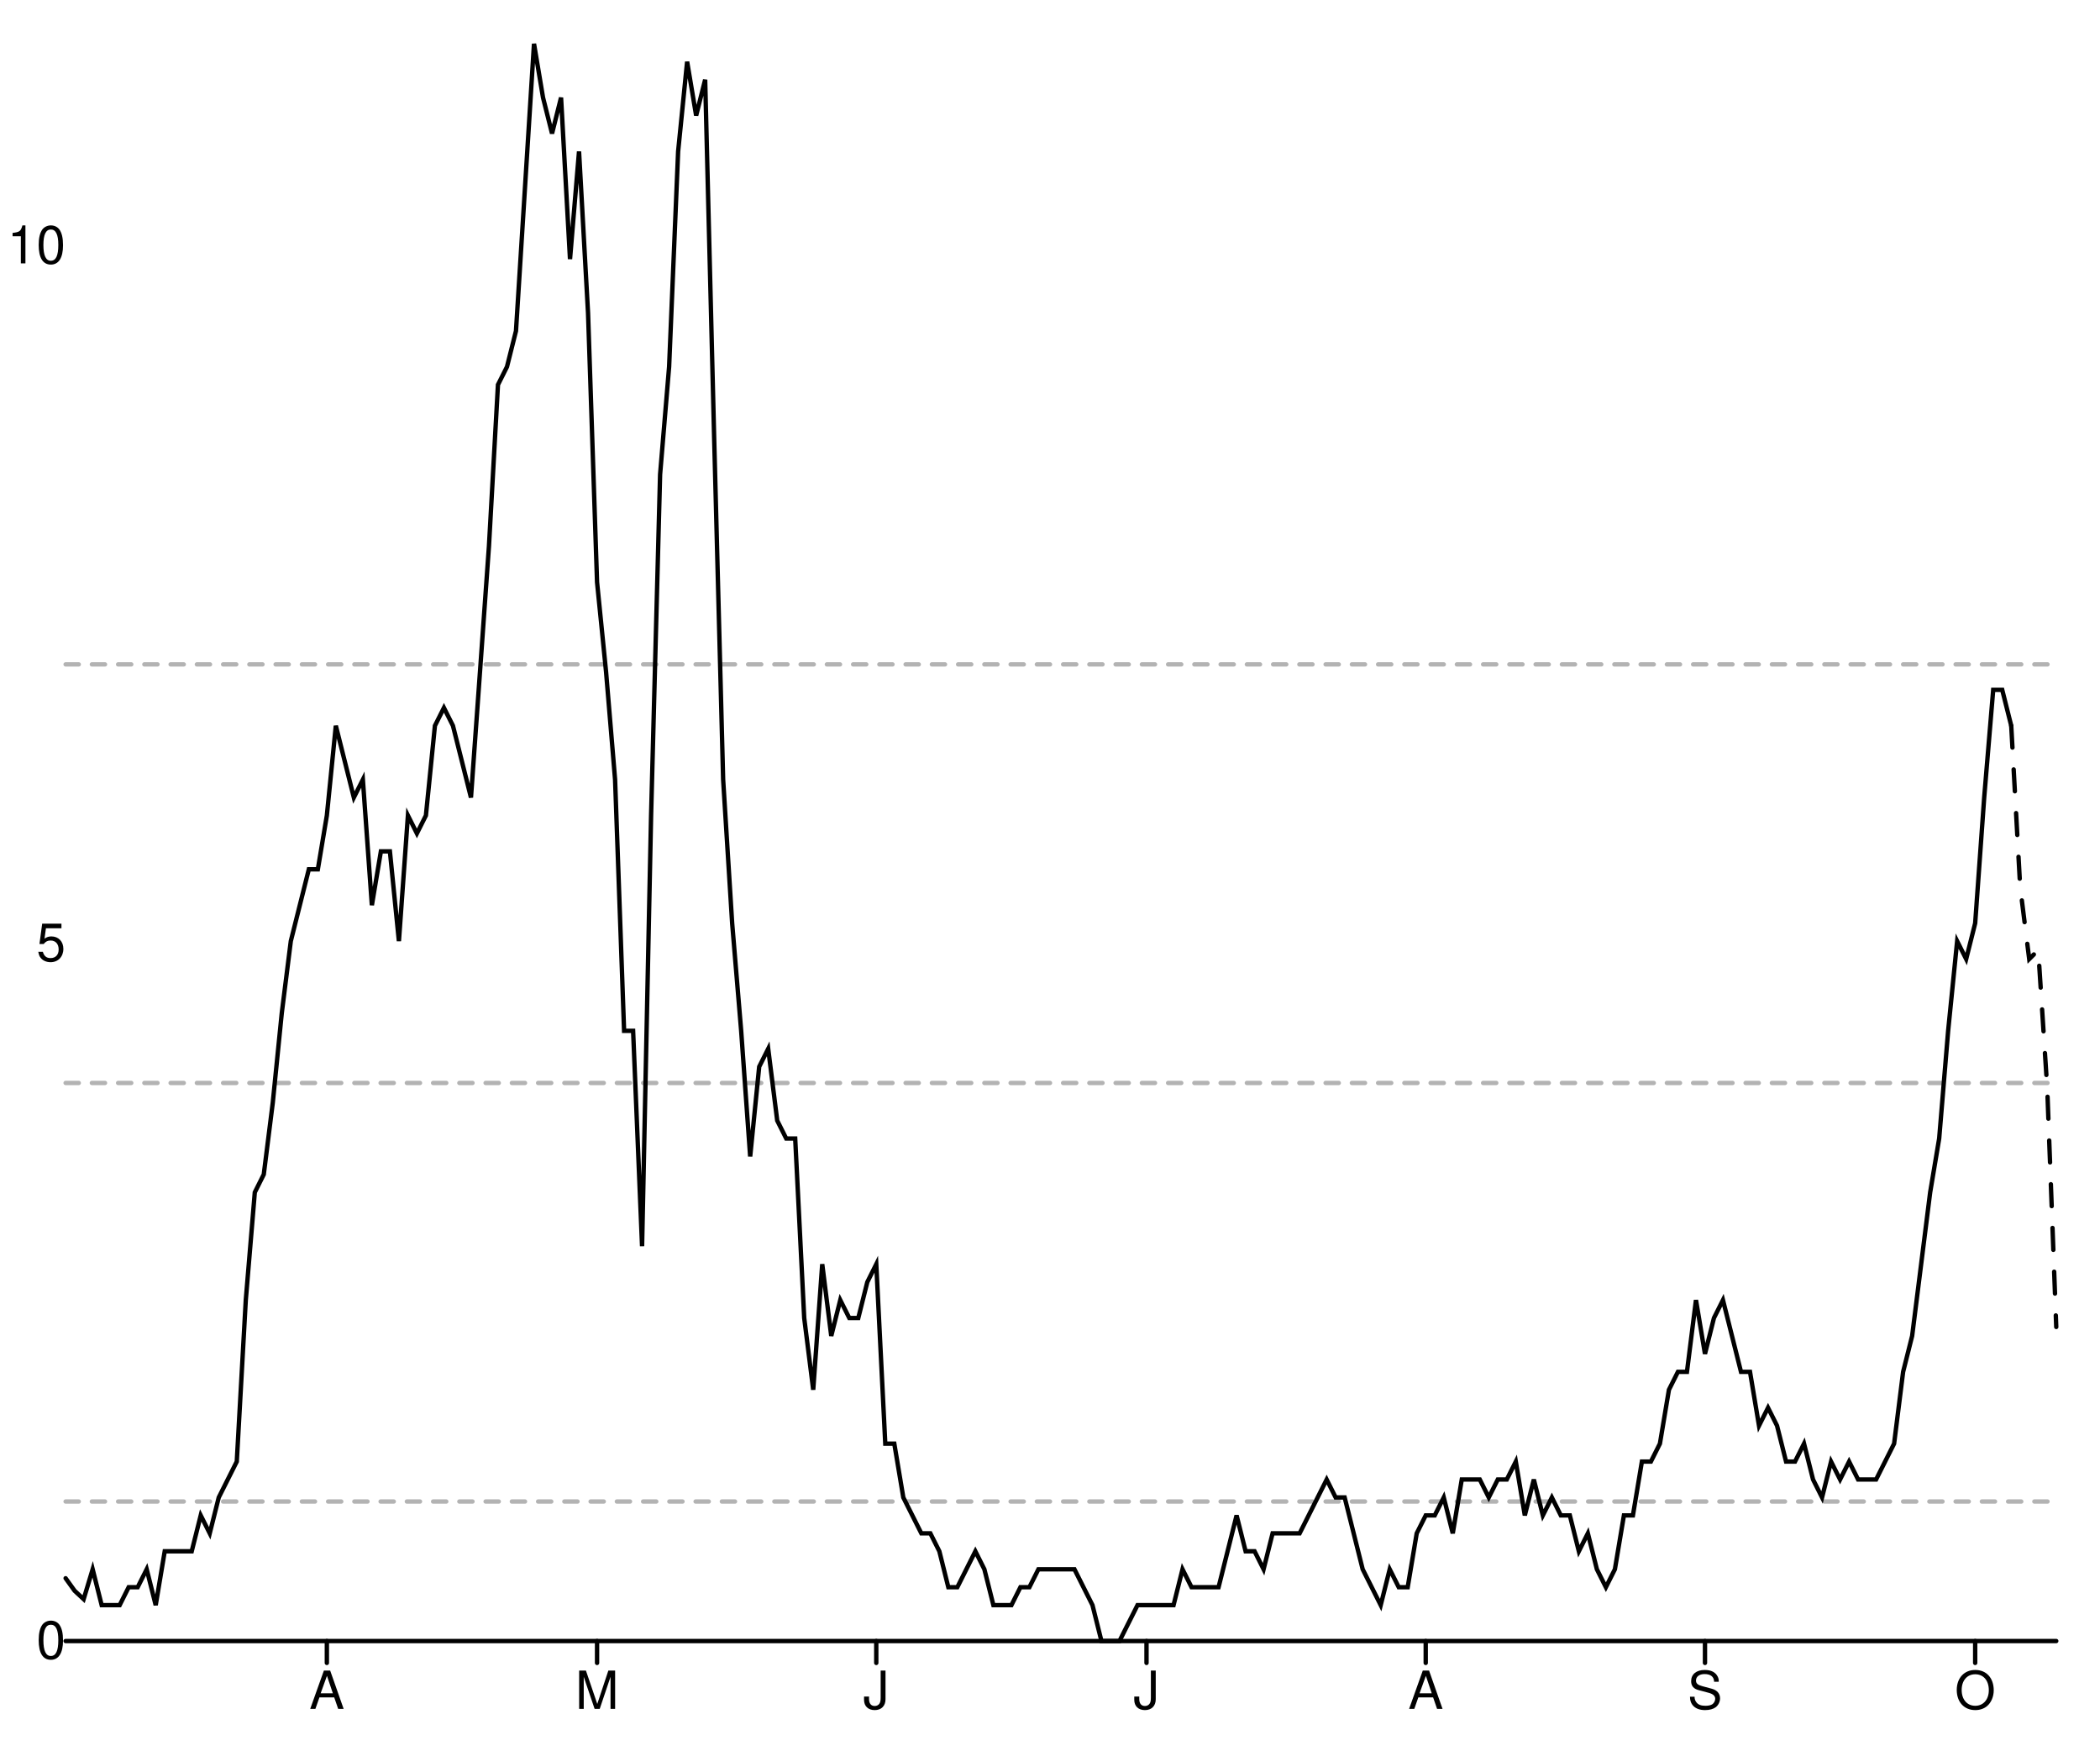
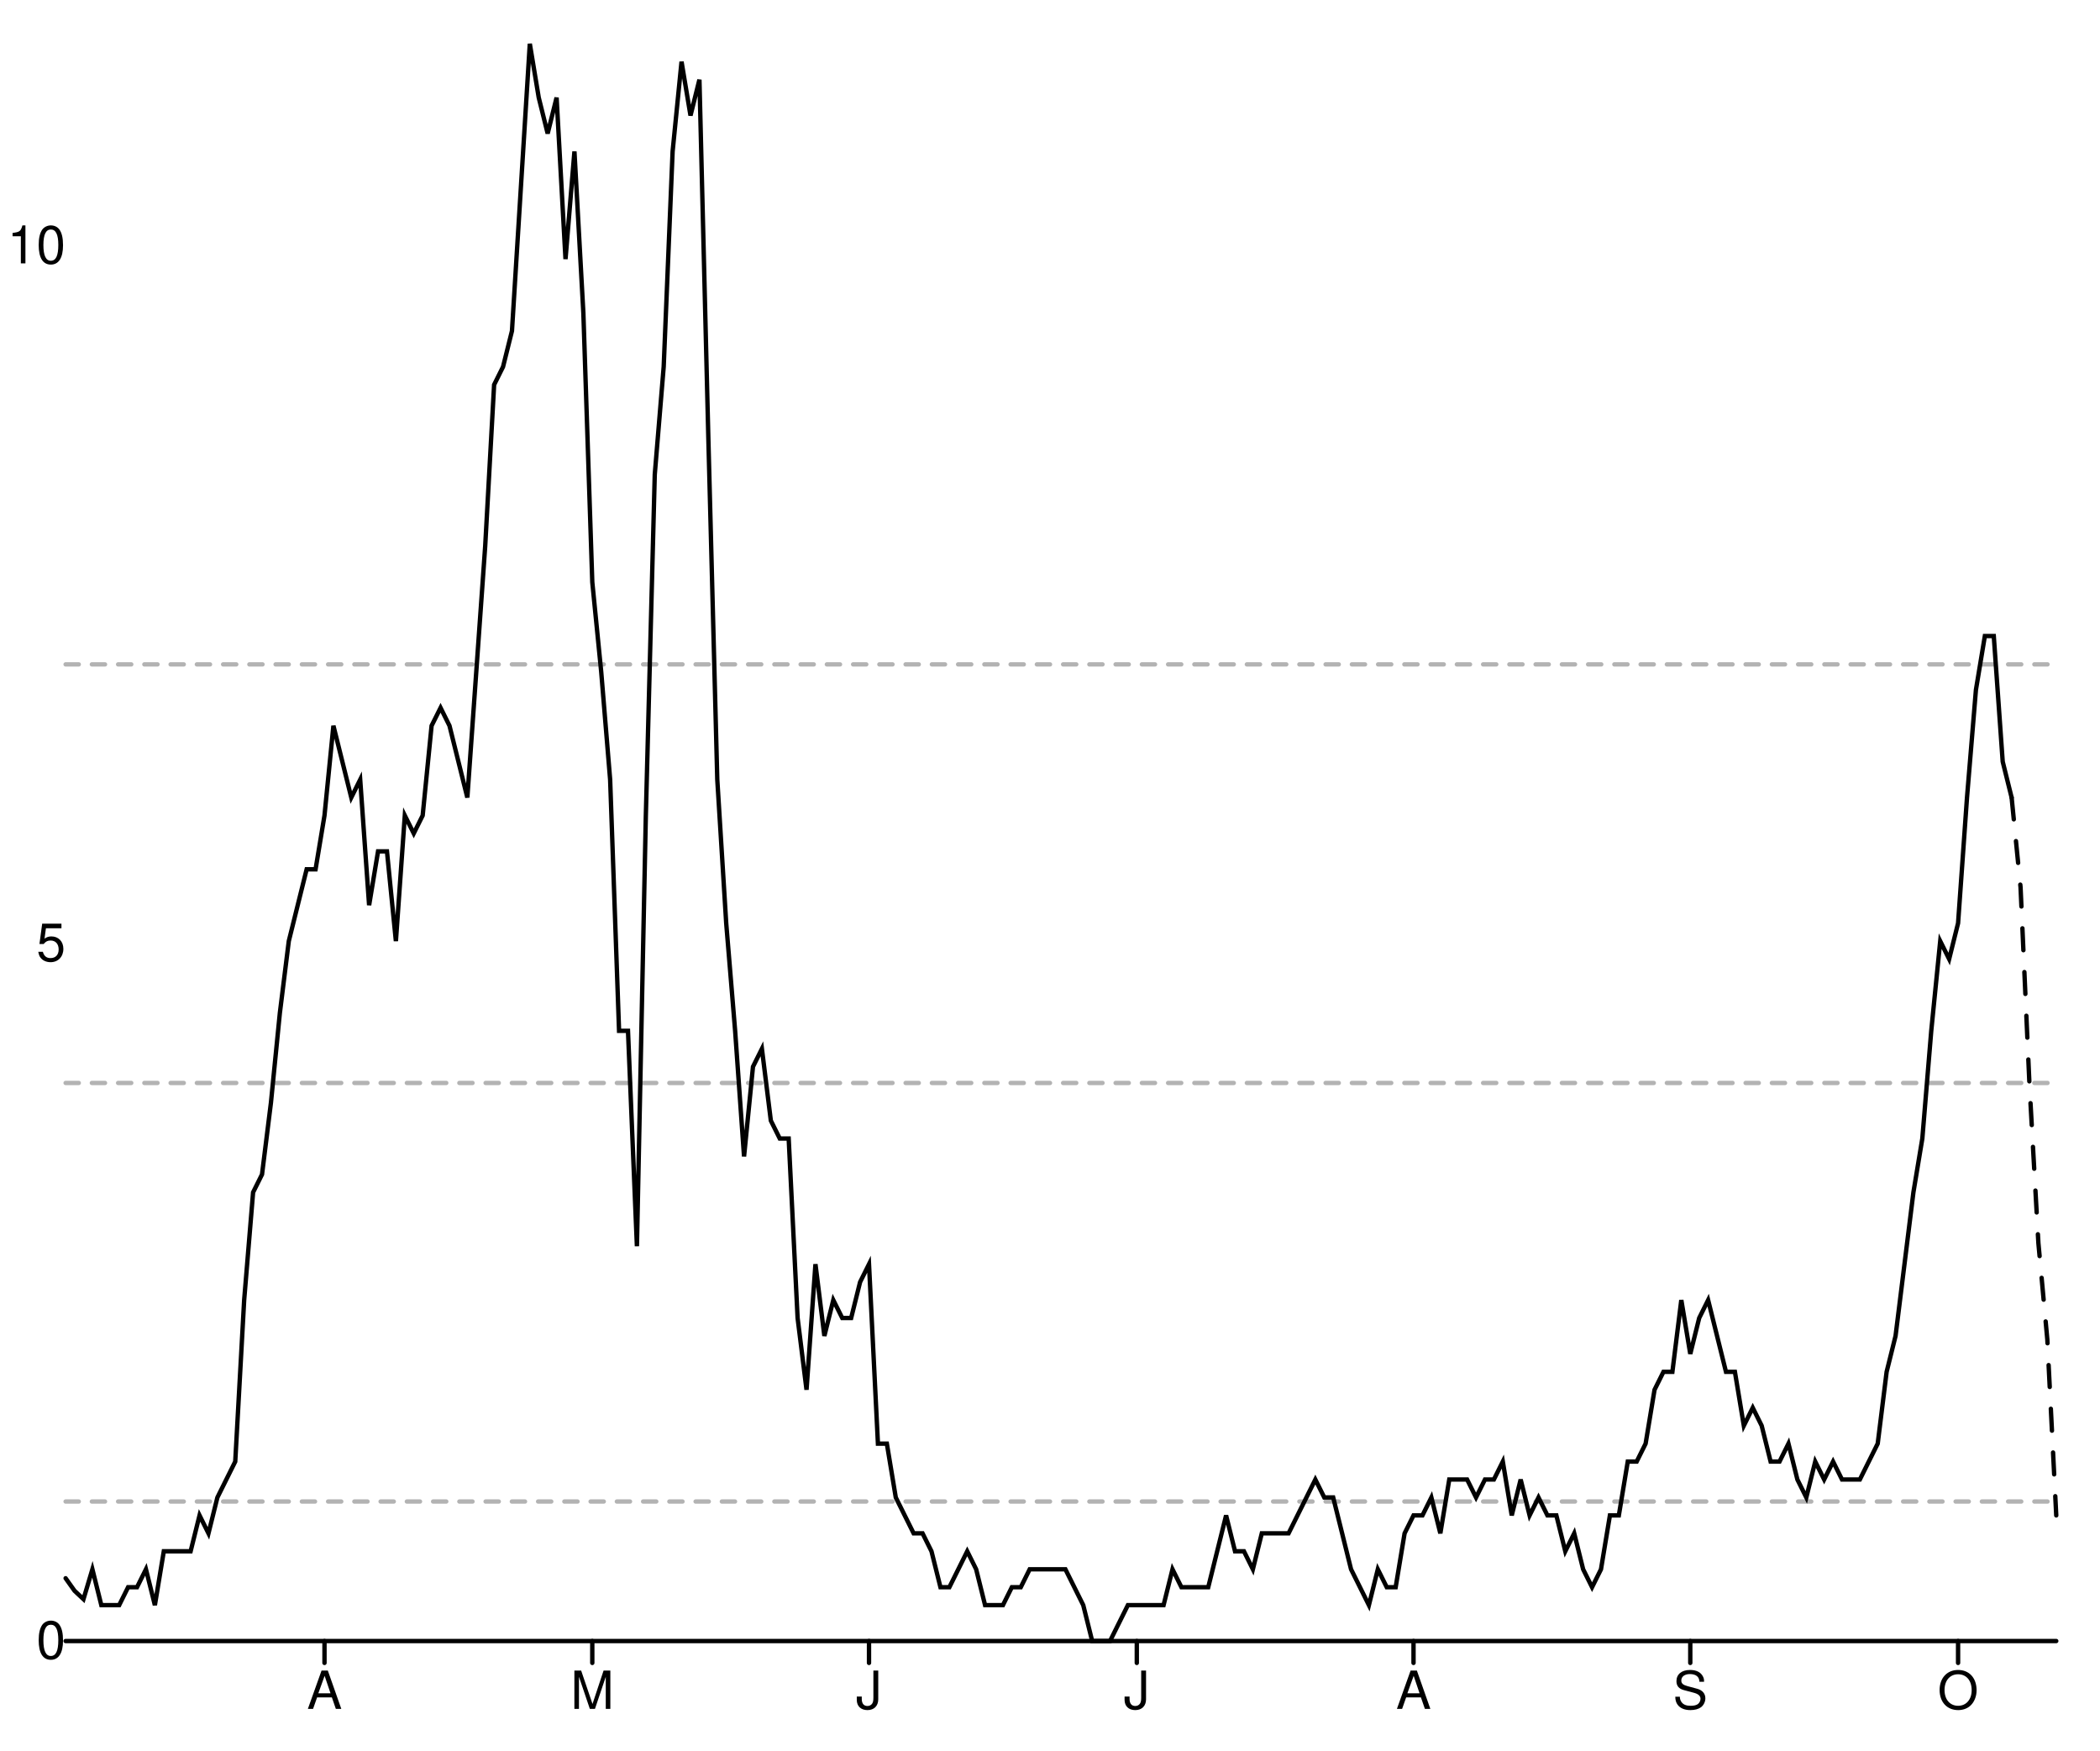
<svg xmlns="http://www.w3.org/2000/svg" width="480" height="400" viewBox="0 0 480 400" style="overflow:display" preserveAspectRatio="xMinYMin meet" overflow="visible">
  <defs>
    <style>
	.data-series path.line { fill-opacity: 0; stroke: black; }
	.data-series path.line.dotted { stroke-dasharray: 12 20 }
	.data-series circle { display: none; }
	.data-series:hover path.line, .data-series.on path.line { stroke-width: 1; }
	.data-series:hover circle, .data-series.on circle { display: inline; }
	.data-series circle:hover, .data-series circle.on { r: 1px!important; }
	.graph-grid { font-family: "Helvetica Neue",Helvetica,Arial,"Lucida Grande",sans-serif; }
	.graph-grid line { stroke: black; stroke-width: 1; stroke-linecap: round; }
	.graph-grid.graph-grid-x text { text-anchor: middle; dominant-baseline: hanging; transform: translateY(10px); }
	.graph-grid.graph-grid-y text { text-anchor: end; dominant-baseline: middle; transform: translateX(-10px); }
	</style>
  </defs>
  <g class="graph-grid graph-grid-y">
    <line x1="15.00" y1="375.00" x2="470.00" y2="375.00" data-left="15" />
    <text x="25" y="375" text-anchor="end">0</text>
    <text x="25" y="215.585" text-anchor="end">5</text>
    <text x="25" y="56.17" text-anchor="end">10</text>
    <text style="text-anchor:middle;dominant-baseline:hanging;font-weight:bold;transform: translateY(192.5px) rotate(-90deg);" />
  </g>
  <g class="graph-grid graph-grid-x">
-     <line class="tick" x1="74.71" y1="375.00" x2="74.71" y2="380.00" />
-     <text x="74.706" y="375" text-anchor="middle">A</text>
-     <line class="tick" x1="136.47" y1="375.00" x2="136.47" y2="380.00" />
-     <text x="136.471" y="375" text-anchor="middle">M</text>
-     <line class="tick" x1="200.29" y1="375.00" x2="200.29" y2="380.00" />
-     <text x="200.294" y="375" text-anchor="middle">J</text>
-     <line class="tick" x1="262.06" y1="375.00" x2="262.06" y2="380.00" />
-     <text x="262.059" y="375" text-anchor="middle">J</text>
-     <line class="tick" x1="325.88" y1="375.00" x2="325.88" y2="380.00" />
-     <text x="325.882" y="375" text-anchor="middle">A</text>
-     <line class="tick" x1="389.71" y1="375.00" x2="389.71" y2="380.00" />
-     <text x="389.706" y="375" text-anchor="middle">S</text>
-     <line class="tick" x1="451.47" y1="375.00" x2="451.47" y2="380.00" />
-     <text x="451.471" y="375" text-anchor="middle">O</text>
+     <line class="tick" x1="74.17" y1="375.00" x2="74.17" y2="380.00" />
+     <text x="74.17" y="375" text-anchor="middle">A</text>
+     <line class="tick" x1="135.38" y1="375.00" x2="135.38" y2="380.00" />
+     <text x="135.381" y="375" text-anchor="middle">M</text>
+     <line class="tick" x1="198.63" y1="375.00" x2="198.63" y2="380.00" />
+     <text x="198.632" y="375" text-anchor="middle">J</text>
+     <line class="tick" x1="259.84" y1="375.00" x2="259.84" y2="380.00" />
+     <text x="259.843" y="375" text-anchor="middle">J</text>
+     <line class="tick" x1="323.09" y1="375.00" x2="323.09" y2="380.00" />
+     <text x="323.094" y="375" text-anchor="middle">A</text>
+     <line class="tick" x1="386.35" y1="375.00" x2="386.35" y2="380.00" />
+     <text x="386.345" y="375" text-anchor="middle">S</text>
+     <line class="tick" x1="447.56" y1="375.00" x2="447.56" y2="380.00" />
+     <text x="447.556" y="375" text-anchor="middle">O</text>
    <text style="text-anchor:middle;dominant-baseline:hanging;font-weight:bold;transform: translateY(192.5px) rotate(-90deg);" />
  </g>
  <g data-series="widespread" class="data-series">
    <path d="M 15.00,151.82L 470.00,151.82" id="E07000181-level-0" class="line" stroke-width="1" stroke-linecap="round" stroke-dasharray="3,3" fill-opacity="0.3" opacity="0.3" />
  </g>
  <g data-series="substantial" class="data-series">
    <path d="M 15.00,247.47L 470.00,247.47" id="E07000181-level-1" class="line" stroke-width="1" stroke-linecap="round" stroke-dasharray="3,3" fill-opacity="0.3" opacity="0.3" />
  </g>
  <g data-series="moderate" class="data-series">
    <path d="M 15.00,343.12L 470.00,343.12" id="E07000181-level-2" class="line" stroke-width="1" stroke-linecap="round" stroke-dasharray="3,3" fill-opacity="0.3" opacity="0.3" />
  </g>
  <g data-series="new-cases" class="data-series">
-     <path d="M 15.00,360.65L 17.06,363.52L 19.12,365.43L 21.18,358.60L 23.24,366.80L 25.29,366.80L 27.35,366.80L 29.41,362.70L 31.47,362.70L 33.53,358.60L 35.59,366.80L 37.65,354.49L 39.71,354.49L 41.76,354.49L 43.82,354.49L 45.88,346.29L 47.94,350.39L 50.00,342.19L 52.06,338.09L 54.12,333.99L 56.18,297.08L 58.24,272.47L 60.29,268.37L 62.35,251.97L 64.41,231.46L 66.47,215.06L 68.53,206.85L 70.59,198.65L 72.65,198.65L 74.71,186.35L 76.76,165.84L 78.82,174.04L 80.88,182.25L 82.94,178.15L 85.00,206.85L 87.06,194.55L 89.12,194.55L 91.18,215.06L 93.24,186.35L 95.29,190.45L 97.35,186.35L 99.41,165.84L 101.47,161.74L 103.53,165.84L 105.59,174.04L 107.65,182.25L 109.71,153.54L 111.76,124.83L 113.82,87.92L 115.88,83.82L 117.94,75.62L 120.00,42.81L 122.06,10.00L 124.12,22.30L 126.18,30.51L 128.24,22.30L 130.29,59.21L 132.35,34.61L 134.41,71.52L 136.47,133.03L 138.53,153.54L 140.59,178.15L 142.65,235.56L 144.71,235.56L 146.76,284.78L 148.82,186.35L 150.88,108.43L 152.94,83.82L 155.00,34.61L 157.06,14.10L 159.12,26.40L 161.18,18.20L 163.24,100.22L 165.29,178.15L 167.35,210.96L 169.41,235.56L 171.47,264.27L 173.53,243.76L 175.59,239.66L 177.65,256.07L 179.71,260.17L 181.76,260.17L 183.82,301.18L 185.88,317.58L 187.94,288.88L 190.00,305.28L 192.06,297.08L 194.12,301.18L 196.18,301.18L 198.24,292.98L 200.29,288.88L 202.35,329.89L 204.41,329.89L 206.47,342.19L 208.53,346.29L 210.59,350.39L 212.65,350.39L 214.71,354.49L 216.76,362.70L 218.82,362.70L 220.88,358.60L 222.94,354.49L 225.00,358.60L 227.06,366.80L 229.12,366.80L 231.18,366.80L 233.24,362.70L 235.29,362.70L 237.35,358.60L 239.41,358.60L 241.47,358.60L 243.53,358.60L 245.59,358.60L 247.65,362.70L 249.71,366.80L 251.76,375.00L 253.82,375.00L 255.88,375.00L 257.94,370.90L 260.00,366.80L 262.06,366.80L 264.12,366.80L 266.18,366.80L 268.24,366.80L 270.29,358.60L 272.35,362.70L 274.41,362.70L 276.47,362.70L 278.53,362.70L 280.59,354.49L 282.65,346.29L 284.71,354.49L 286.76,354.49L 288.82,358.60L 290.88,350.39L 292.94,350.39L 295.00,350.39L 297.06,350.39L 299.12,346.29L 301.18,342.19L 303.24,338.09L 305.29,342.19L 307.35,342.19L 309.41,350.39L 311.47,358.60L 313.53,362.70L 315.59,366.80L 317.65,358.60L 319.71,362.70L 321.76,362.70L 323.82,350.39L 325.88,346.29L 327.94,346.29L 330.00,342.19L 332.06,350.39L 334.12,338.09L 336.18,338.09L 338.24,338.09L 340.29,342.19L 342.35,338.09L 344.41,338.09L 346.47,333.99L 348.53,346.29L 350.59,338.09L 352.65,346.29L 354.71,342.19L 356.76,346.29L 358.82,346.29L 360.88,354.49L 362.94,350.39L 365.00,358.60L 367.06,362.70L 369.12,358.60L 371.18,346.29L 373.24,346.29L 375.29,333.99L 377.35,333.99L 379.41,329.89L 381.47,317.58L 383.53,313.48L 385.59,313.48L 387.65,297.08L 389.71,309.38L 391.76,301.18L 393.82,297.08L 395.88,305.28L 397.94,313.48L 400.00,313.48L 402.06,325.79L 404.12,321.69L 406.18,325.79L 408.24,333.99L 410.29,333.99L 412.35,329.89L 414.41,338.09L 416.47,342.19L 418.53,333.99L 420.59,338.09L 422.65,333.99L 424.71,338.09L 426.76,338.09L 428.82,338.09L 430.88,333.99L 432.94,329.89L 435.00,313.48L 437.06,305.28L 439.12,288.88L 441.18,272.47L 443.24,260.17L 445.29,235.56L 447.35,215.06L 449.41,219.16L 451.47,210.96L 453.53,182.25L 455.59,157.64L 457.65,157.64L 459.71,165.84" id="New cases" class="line" stroke-width="1" stroke-linecap="round" />
+     <path d="M 15.00,360.65L 17.04,363.52L 19.08,365.43L 21.12,358.60L 23.16,366.80L 25.20,366.80L 27.24,366.80L 29.28,362.70L 31.32,362.70L 33.36,358.60L 35.40,366.80L 37.44,354.49L 39.48,354.49L 41.52,354.49L 43.57,354.49L 45.61,346.29L 47.65,350.39L 49.69,342.19L 51.73,338.09L 53.77,333.99L 55.81,297.08L 57.85,272.47L 59.89,268.37L 61.93,251.97L 63.97,231.46L 66.01,215.06L 68.05,206.85L 70.09,198.65L 72.13,198.65L 74.17,186.35L 76.21,165.84L 78.25,174.04L 80.29,182.25L 82.33,178.15L 84.37,206.85L 86.41,194.55L 88.45,194.55L 90.49,215.06L 92.53,186.35L 94.57,190.45L 96.61,186.35L 98.65,165.84L 100.70,161.74L 102.74,165.84L 104.78,174.04L 106.82,182.25L 108.86,153.54L 110.90,124.83L 112.94,87.92L 114.98,83.82L 117.02,75.62L 119.06,42.81L 121.10,10.00L 123.14,22.30L 125.18,30.51L 127.22,22.30L 129.26,59.21L 131.30,34.61L 133.34,71.52L 135.38,133.03L 137.42,153.54L 139.46,178.15L 141.50,235.56L 143.54,235.56L 145.58,284.78L 147.62,186.35L 149.66,108.43L 151.70,83.82L 153.74,34.61L 155.78,14.10L 157.83,26.40L 159.87,18.20L 161.91,100.22L 163.95,178.15L 165.99,210.96L 168.03,235.56L 170.07,264.27L 172.11,243.76L 174.15,239.66L 176.19,256.07L 178.23,260.17L 180.27,260.17L 182.31,301.18L 184.35,317.58L 186.39,288.88L 188.43,305.28L 190.47,297.08L 192.51,301.18L 194.55,301.18L 196.59,292.98L 198.63,288.88L 200.67,329.89L 202.71,329.89L 204.75,342.19L 206.79,346.29L 208.83,350.39L 210.87,350.39L 212.91,354.49L 214.96,362.70L 217.00,362.70L 219.04,358.60L 221.08,354.49L 223.12,358.60L 225.16,366.80L 227.20,366.80L 229.24,366.80L 231.28,362.70L 233.32,362.70L 235.36,358.60L 237.40,358.60L 239.44,358.60L 241.48,358.60L 243.52,358.60L 245.56,362.70L 247.60,366.80L 249.64,375.00L 251.68,375.00L 253.72,375.00L 255.76,370.90L 257.80,366.80L 259.84,366.80L 261.88,366.80L 263.92,366.80L 265.96,366.80L 268.00,358.60L 270.04,362.70L 272.09,362.70L 274.13,362.70L 276.17,362.70L 278.21,354.49L 280.25,346.29L 282.29,354.49L 284.33,354.49L 286.37,358.60L 288.41,350.39L 290.45,350.39L 292.49,350.39L 294.53,350.39L 296.57,346.29L 298.61,342.19L 300.65,338.09L 302.69,342.19L 304.73,342.19L 306.77,350.39L 308.81,358.60L 310.85,362.70L 312.89,366.80L 314.93,358.60L 316.97,362.70L 319.01,362.70L 321.05,350.39L 323.09,346.29L 325.13,346.29L 327.17,342.19L 329.22,350.39L 331.26,338.09L 333.30,338.09L 335.34,338.09L 337.38,342.19L 339.42,338.09L 341.46,338.09L 343.50,333.99L 345.54,346.29L 347.58,338.09L 349.62,346.29L 351.66,342.19L 353.70,346.29L 355.74,346.29L 357.78,354.49L 359.82,350.39L 361.86,358.60L 363.90,362.70L 365.94,358.60L 367.98,346.29L 370.02,346.29L 372.06,333.99L 374.10,333.99L 376.14,329.89L 378.18,317.58L 380.22,313.48L 382.26,313.48L 384.30,297.08L 386.35,309.38L 388.39,301.18L 390.43,297.08L 392.47,305.28L 394.51,313.48L 396.55,313.48L 398.59,325.79L 400.63,321.69L 402.67,325.79L 404.71,333.99L 406.75,333.99L 408.79,329.89L 410.83,338.09L 412.87,342.19L 414.91,333.99L 416.95,338.09L 418.99,333.99L 421.03,338.09L 423.07,338.09L 425.11,338.09L 427.15,333.99L 429.19,329.89L 431.23,313.48L 433.27,305.28L 435.31,288.88L 437.35,272.47L 439.39,260.17L 441.43,235.56L 443.48,215.06L 445.52,219.16L 447.56,210.96L 449.60,182.25L 451.64,157.64L 453.68,145.34L 455.72,145.34L 457.76,174.04L 459.80,182.25" id="New cases" class="line" stroke-width="1" stroke-linecap="round" />
  </g>
  <g data-series="recent-cases" class="data-series">
-     <path d="M 459.71,165.84L 461.76,202.75L 463.82,219.16L 465.88,217.11L 467.94,248.69L 470.00,303.23" id="Recent cases" class="line" stroke-width="1" stroke-linecap="round" stroke-dasharray="5,5" />
+     <path d="M 459.80,182.25L 461.84,202.75L 463.88,247.87L 465.92,284.09L 467.96,306.10L 470.00,346.29" id="Recent cases" class="line" stroke-width="1" stroke-linecap="round" stroke-dasharray="5,5" />
  </g>
</svg>
